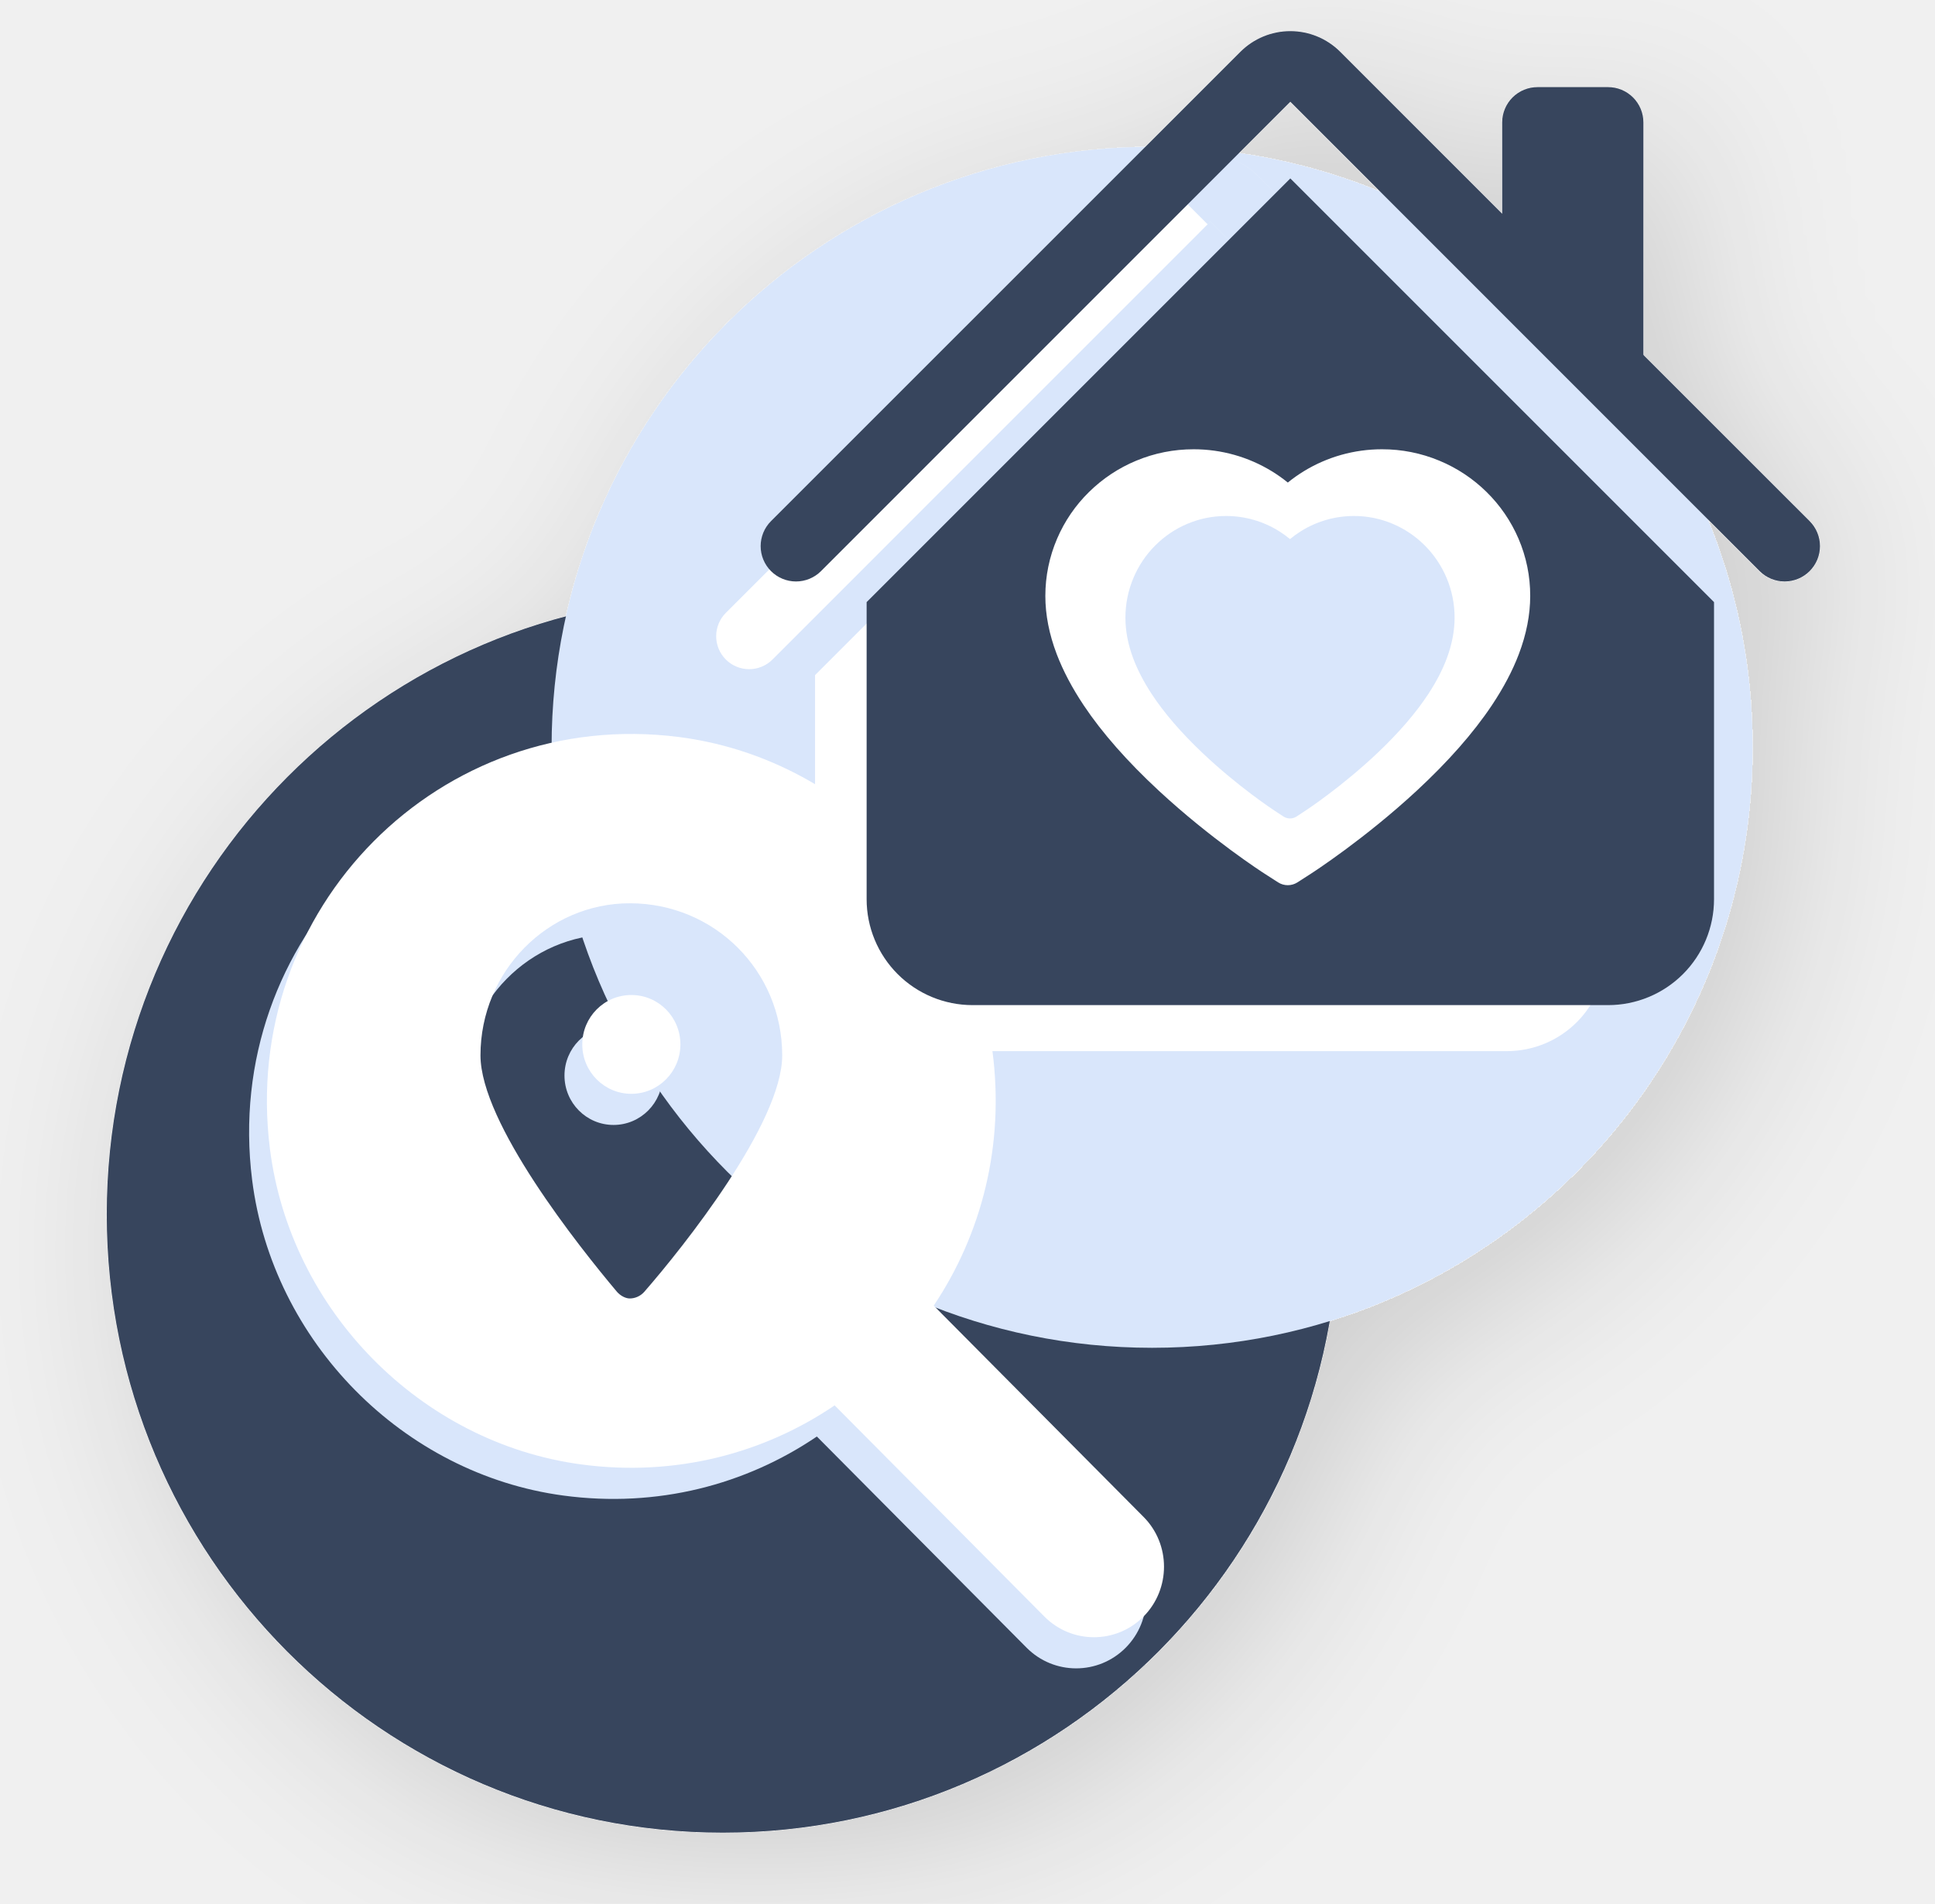
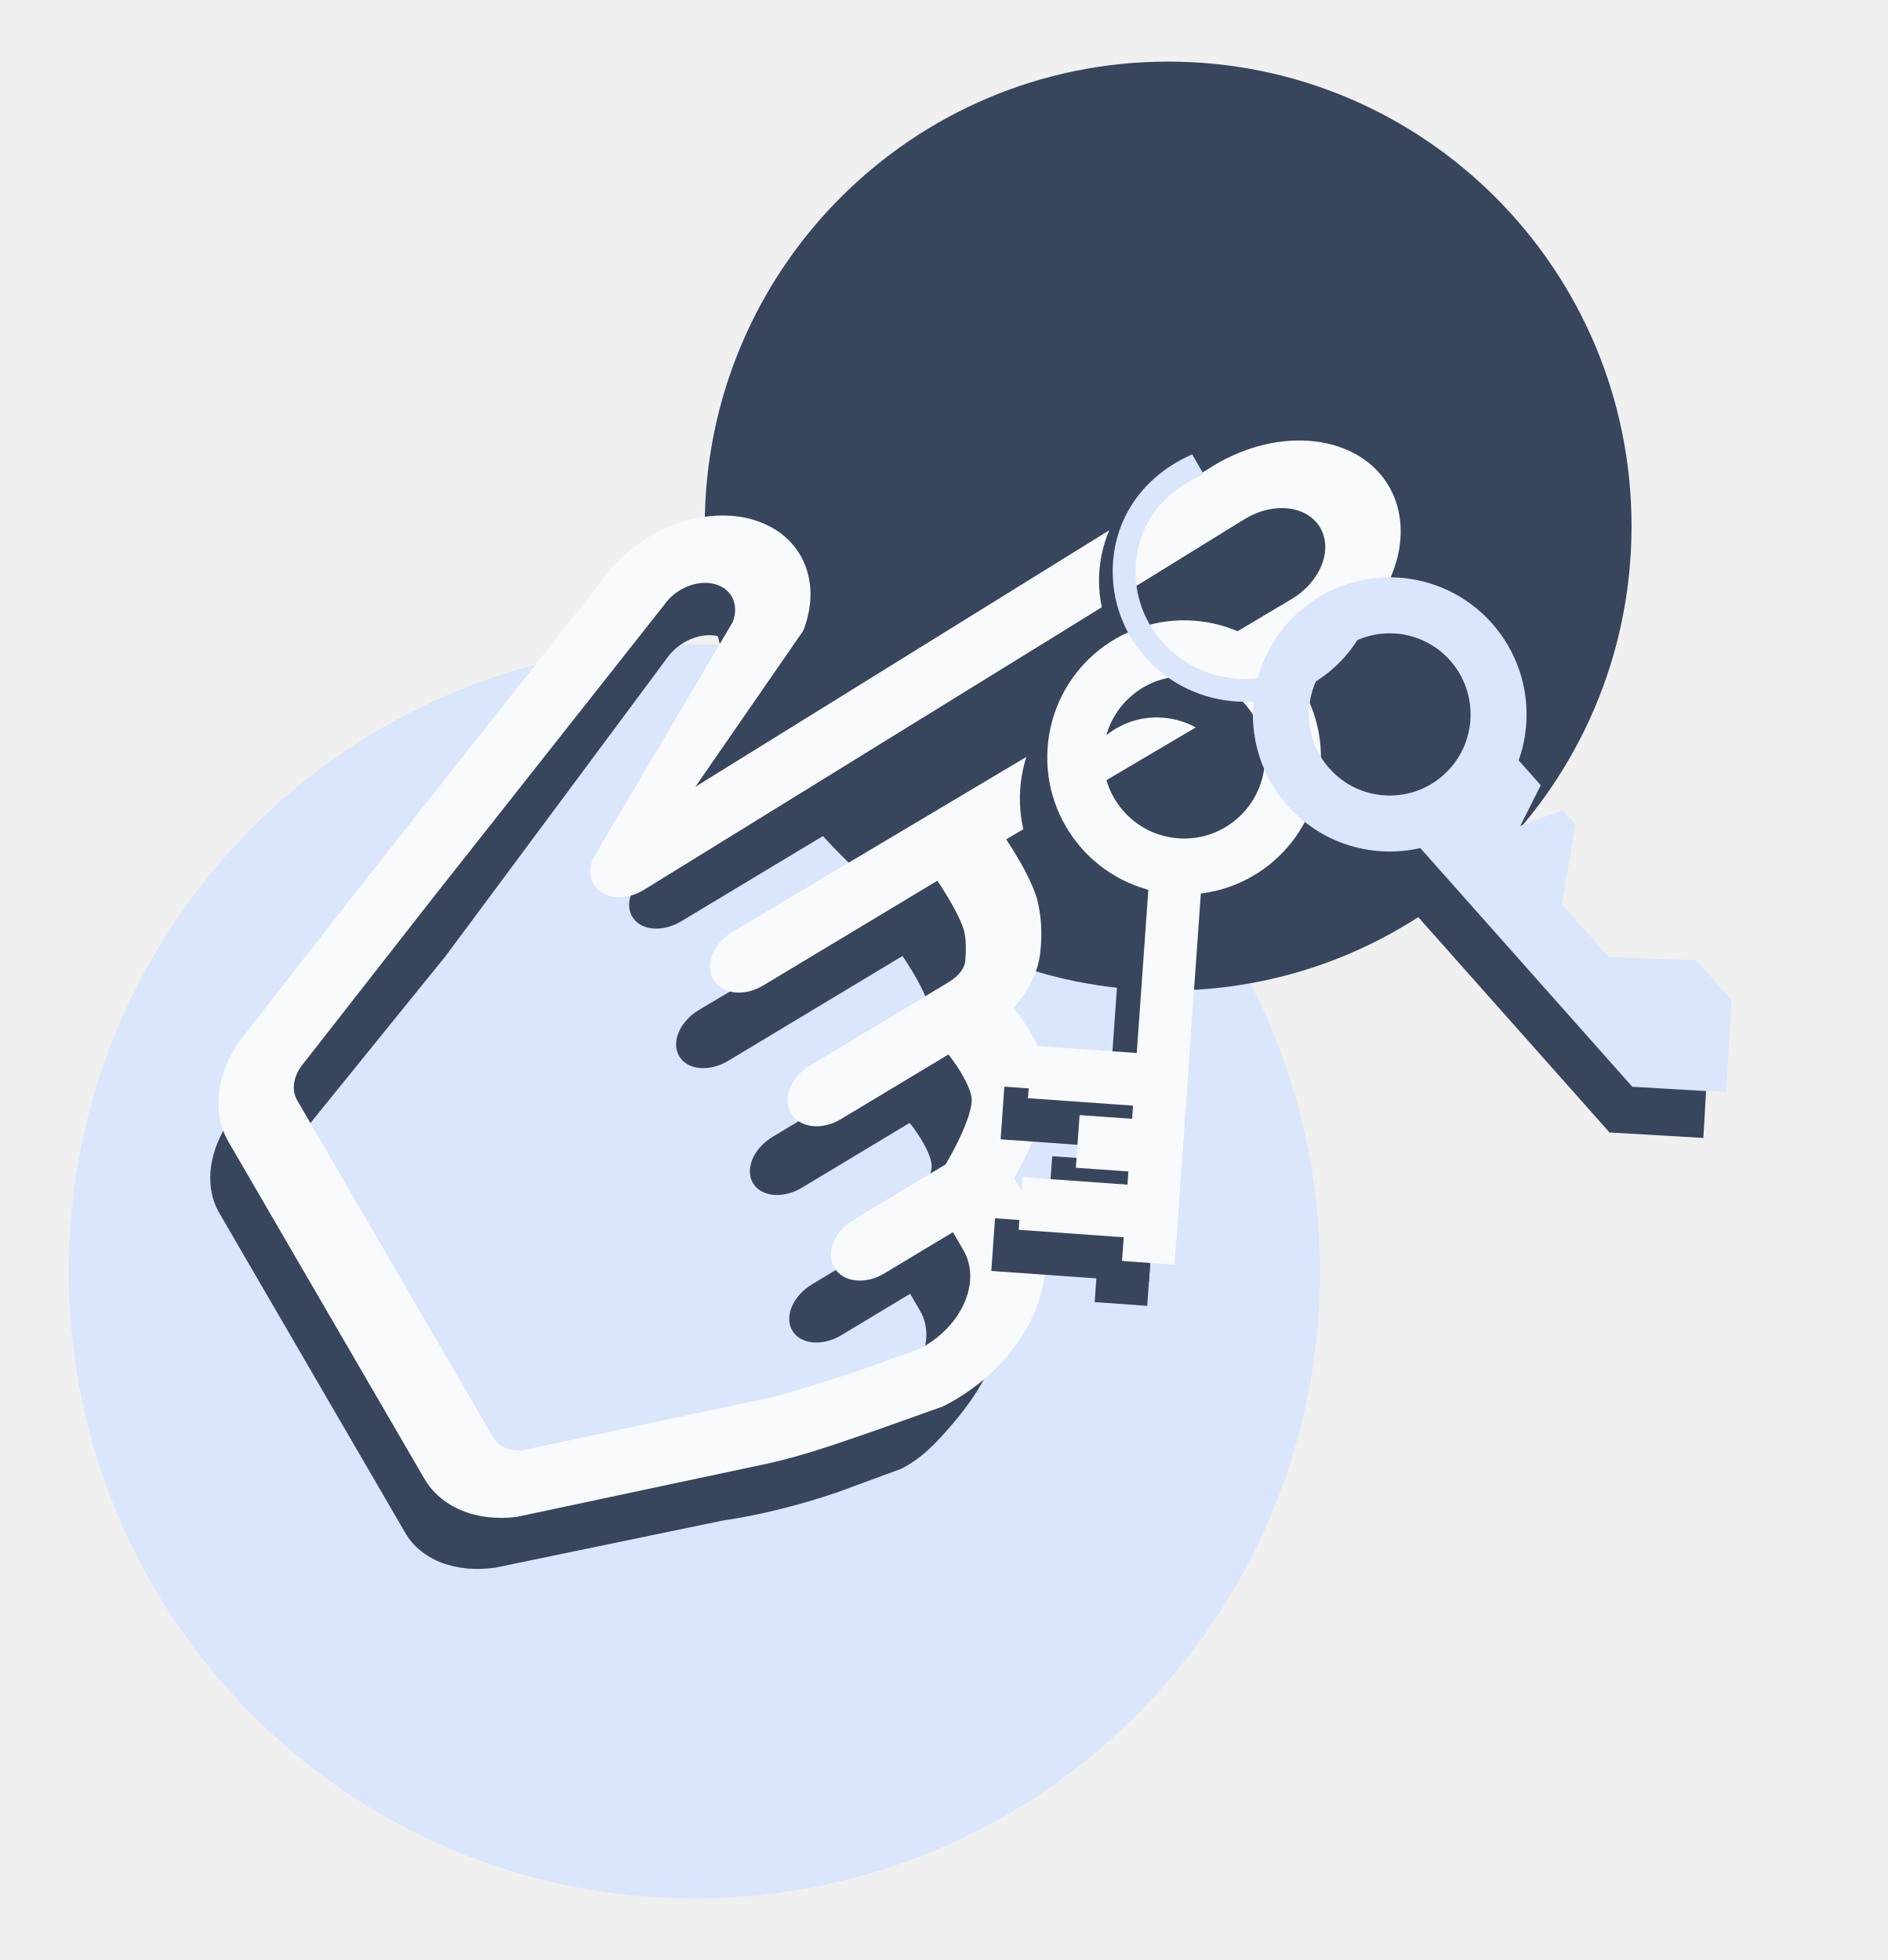
- <svg xmlns="http://www.w3.org/2000/svg" width="435" height="428" viewBox="0 0 435 428" fill="none">
-   <g clip-path="url(#clip0_471_340)">
-     <g filter="url(#filter0_d_471_340)">
-       <path d="M162.5 134C238.991 134 301 196.232 301 273C301 349.768 238.991 412 162.5 412C86.009 412 24 349.768 24 273C24 196.232 86.009 134 162.5 134Z" fill="#37455D" />
-       <circle cx="259" cy="168" r="135" transform="rotate(-90 259 168)" fill="#D9E6FB" />
-       <path d="M148.959 241.796C148.959 247.927 144.019 252.901 137.93 252.901C131.84 252.901 126.9 247.943 126.9 241.796C126.9 235.648 131.824 230.69 137.93 230.69C144.035 230.69 148.959 235.648 148.959 241.796ZM253.068 370.42C246.915 376.615 236.938 376.615 230.785 370.42L183.634 322.944C167.717 333.74 147.829 339.067 126.636 336.215C90.575 331.365 61.248 301.598 56.679 265.26C49.888 211.24 95.002 165.827 148.616 172.688C184.714 177.289 214.28 206.826 219.086 243.128C221.918 264.467 216.629 284.496 205.906 300.519L253.056 347.995C259.213 354.159 259.213 364.233 253.068 370.42ZM171.845 244.255C171.845 225.336 156.68 210.066 137.575 210.066C119.18 210.066 104.015 225.336 104.015 244.255C104.015 259.465 126.187 287.288 134.688 297.402C135.488 298.314 136.63 298.909 137.575 298.909C138.838 298.909 140.041 298.33 140.846 297.406C149.668 287.288 171.845 259.445 171.845 244.255Z" fill="#D9E6FB" />
-       <path d="M152.959 234.796C152.959 240.927 148.019 245.901 141.93 245.901C135.84 245.901 130.9 240.943 130.9 234.796C130.9 228.648 135.824 223.69 141.93 223.69C148.035 223.69 152.959 228.648 152.959 234.796ZM257.068 363.42C250.915 369.615 240.938 369.615 234.785 363.42L187.634 315.944C171.717 326.74 151.829 332.067 130.636 329.215C94.575 324.365 65.248 294.598 60.679 258.26C53.888 204.24 99.002 158.827 152.616 165.688C188.714 170.289 218.28 199.826 223.086 236.128C225.918 257.467 220.629 277.496 209.906 293.519L257.056 340.995C263.213 347.159 263.213 357.233 257.068 363.42V363.42ZM175.845 237.255C175.845 218.336 160.68 203.066 141.575 203.066C123.18 203.066 108.015 218.336 108.015 237.255C108.015 252.465 130.187 280.288 138.688 290.402C139.488 291.314 140.63 291.909 141.575 291.909C142.838 291.909 144.041 291.33 144.846 290.406C153.668 280.288 175.845 252.445 175.845 237.255Z" fill="white" />
-       <path fill-rule="evenodd" clip-rule="evenodd" d="M261.631 39.337C264.408 36.56 268.175 35 272.103 35C276.031 35 279.798 36.56 282.576 39.337L381.034 137.781C382.425 139.171 383.206 141.058 383.206 143.024C383.206 144.991 382.425 146.877 381.034 148.268C379.644 149.659 377.757 150.44 375.791 150.44C373.824 150.44 371.938 149.659 370.547 148.268L272.103 49.809L173.659 148.268C172.269 149.659 170.382 150.44 168.416 150.44C166.449 150.44 164.563 149.659 163.172 148.268C161.781 146.877 161 144.991 161 143.024C161 141.058 161.781 139.171 163.172 137.781L261.631 39.337ZM271.473 50.418L272.082 49.809L370.526 148.268C371.916 149.659 373.803 150.44 375.769 150.44C377.736 150.44 379.622 149.659 381.013 148.268C382.404 146.877 383.185 144.991 383.185 143.024C383.185 141.058 382.404 139.171 381.013 137.781L282.554 39.337C279.777 36.56 276.01 35 272.082 35C268.154 35 264.387 36.56 261.61 39.337L261 39.946L271.473 50.418Z" fill="white" />
-       <path fill-rule="evenodd" clip-rule="evenodd" d="M360.979 151.771L272.104 62.896L183.229 151.771V214.087C183.229 219.98 185.569 225.631 189.736 229.798C193.903 233.965 199.554 236.306 205.447 236.306H338.76C344.653 236.306 350.304 233.965 354.471 229.798C358.638 225.631 360.979 219.98 360.979 214.087V151.771Z" fill="white" />
-       <path fill-rule="evenodd" clip-rule="evenodd" d="M290.073 40.112L385.323 135.362V202.148C385.323 208.463 382.814 214.52 378.348 218.986C373.882 223.452 367.825 225.961 361.51 225.961H218.635C212.32 225.961 206.263 223.452 201.797 218.986C197.331 214.52 194.823 208.463 194.823 202.148V135.362L290.073 40.112V40.112ZM369.448 27.523V83.085L337.698 51.336V27.523C337.698 25.418 338.534 23.399 340.022 21.91C341.511 20.422 343.53 19.585 345.635 19.585H361.51C363.615 19.585 365.634 20.422 367.123 21.91C368.611 23.399 369.448 25.418 369.448 27.523Z" fill="#37455D" />
-       <path fill-rule="evenodd" clip-rule="evenodd" d="M278.849 11.648C281.826 8.672 285.863 7 290.073 7C294.282 7 298.319 8.672 301.296 11.648L406.817 117.153C408.308 118.644 409.145 120.665 409.145 122.773C409.145 124.881 408.308 126.902 406.817 128.393C405.327 129.883 403.305 130.721 401.198 130.721C399.09 130.721 397.068 129.883 395.578 128.393L290.073 22.872L184.567 128.393C183.077 129.883 181.055 130.721 178.948 130.721C176.84 130.721 174.818 129.883 173.328 128.393C171.837 126.902 171 124.881 171 122.773C171 120.665 171.837 118.644 173.328 117.153L278.849 11.648Z" fill="#37455D" />
-       <path d="M341.363 121.083C339.672 117.153 337.233 113.592 334.184 110.598C331.132 107.596 327.534 105.21 323.585 103.571C319.491 101.864 315.099 100.99 310.665 101C304.445 101 298.376 102.71 293.102 105.939C291.84 106.711 290.642 107.559 289.506 108.484C288.371 107.559 287.172 106.711 285.91 105.939C280.636 102.71 274.567 101 268.347 101C263.868 101 259.528 101.861 255.427 103.571C251.465 105.217 247.895 107.585 244.829 110.598C241.775 113.588 239.336 117.151 237.65 121.083C235.896 125.173 235 129.517 235 133.986C235 138.203 235.858 142.597 237.561 147.067C238.987 150.803 241.031 154.677 243.643 158.59C247.781 164.782 253.472 171.24 260.537 177.787C272.246 188.639 283.841 196.135 284.333 196.439L287.323 198.364C288.648 199.212 290.352 199.212 291.676 198.364L294.667 196.439C295.159 196.122 306.741 188.639 318.463 177.787C325.528 171.24 331.219 164.782 335.357 158.59C337.969 154.677 340.025 150.803 341.439 147.067C343.142 142.597 344 138.203 344 133.986C344.012 129.517 343.117 125.173 341.363 121.083V121.083Z" fill="white" />
-       <path d="M325.21 129.935C324.061 127.208 322.406 124.737 320.336 122.66C318.264 120.577 315.821 118.921 313.14 117.784C310.361 116.599 307.379 115.993 304.369 116C300.146 116 296.026 117.186 292.445 119.427C291.589 119.963 290.775 120.551 290.004 121.193C289.233 120.551 288.42 119.963 287.563 119.427C283.982 117.186 279.862 116 275.639 116C272.599 116 269.652 116.598 266.868 117.784C264.178 118.926 261.754 120.569 259.673 122.66C257.6 124.735 255.944 127.207 254.799 129.935C253.608 132.773 253 135.787 253 138.889C253 141.814 253.582 144.863 254.739 147.965C255.707 150.557 257.094 153.245 258.868 155.96C261.677 160.257 265.54 164.738 270.337 169.281C278.286 176.811 286.158 182.012 286.492 182.223L288.522 183.558C289.422 184.147 290.578 184.147 291.478 183.558L293.508 182.223C293.842 182.003 301.705 176.811 309.663 169.281C314.46 164.738 318.323 160.257 321.132 155.96C322.905 153.245 324.302 150.557 325.261 147.965C326.417 144.863 327 141.814 327 138.889C327.008 135.787 326.4 132.773 325.21 129.935V129.935Z" fill="#D9E6FB" />
-     </g>
-   </g>
-   <defs>
-     <filter id="filter0_d_471_340" x="-8" y="-25" width="465.145" height="485" filterUnits="userSpaceOnUse" color-interpolation-filters="sRGB">
-       <feFlood flood-opacity="0" result="BackgroundImageFix" />
-       <feColorMatrix in="SourceAlpha" type="matrix" values="0 0 0 0 0 0 0 0 0 0 0 0 0 0 0 0 0 0 127 0" result="hardAlpha" />
-       <feOffset dx="8" dy="8" />
-       <feGaussianBlur stdDeviation="20" />
-       <feComposite in2="hardAlpha" operator="out" />
-       <feColorMatrix type="matrix" values="0 0 0 0 0 0 0 0 0 0 0 0 0 0 0 0 0 0 0.15 0" />
-       <feBlend mode="normal" in2="BackgroundImageFix" result="effect1_dropShadow_471_340" />
-       <feBlend mode="normal" in="SourceGraphic" in2="effect1_dropShadow_471_340" result="shape" />
-     </filter>
-     <clipPath id="clip0_471_340">
-       <rect width="435" height="428" fill="white" />
-     </clipPath>
-   </defs>
+ <svg xmlns="http://www.w3.org/2000/svg" width="337" height="350" viewBox="0 0 337 350" fill="none">
+   <path d="M123.995 339C185.688 339 235.7 288.867 235.7 227.025C235.7 165.182 185.688 115.049 123.995 115.049C62.301 115.049 12.289 165.182 12.289 227.025C12.289 288.867 62.301 339 123.995 339Z" fill="#D9E6FB" />
+   <path d="M208.582 176.888C254.281 176.888 291.326 139.753 291.326 93.944C291.326 48.135 254.281 11 208.582 11C162.884 11 125.838 48.135 125.838 93.944C125.838 139.753 162.884 176.888 208.582 176.888Z" fill="#37455D" />
+   <path d="M229.998 108.503C231.046 110.305 231.08 112.617 230.093 114.93C229.107 117.244 227.18 119.37 224.738 120.839L124.774 180.366C123.145 181.346 121.86 182.763 121.203 184.306C120.545 185.848 120.568 187.389 121.266 188.591C121.965 189.792 123.282 190.556 124.927 190.712C126.573 190.869 128.412 190.406 130.041 189.426L161.15 170.712L161.652 171.461C163.47 174.245 165.106 177.174 165.619 179.054C165.993 180.467 165.988 182.427 165.743 184.458C165.633 185.466 164.728 186.903 162.677 188.137L137.942 203.017C136.313 203.996 135.029 205.413 134.371 206.956C133.713 208.498 133.736 210.04 134.434 211.241C135.134 212.443 136.45 213.205 138.096 213.362C139.741 213.519 141.581 213.057 143.209 212.077L162.43 200.515L163.111 201.401C165.07 204.087 166.31 206.618 166.349 208.111C166.406 209.52 165.387 212.359 163.628 215.691C162.876 217.134 162.084 218.454 161.5 219.417L144.969 229.362C143.341 230.341 142.056 231.758 141.399 233.301C140.741 234.843 140.764 236.384 141.462 237.586C142.16 238.787 143.477 239.55 145.123 239.707C146.768 239.864 148.608 239.401 150.236 238.421L162.518 231.033L164.32 234.132C165.055 235.398 165.424 236.866 165.4 238.443C165.377 240.019 164.963 241.668 164.183 243.284C163.404 244.898 162.278 246.444 160.877 247.82C159.476 249.197 157.832 250.373 156.051 251.274L144.483 255.527C140.013 257.788 135.298 259.304 130.642 259.977L93.303 265.38C92.133 265.55 91.019 265.447 90.074 265.084C89.129 264.72 88.386 264.108 87.922 263.31L54.727 206.213C54.239 205.373 54.077 204.358 54.26 203.282C54.442 202.207 54.963 201.114 55.763 200.124L79.547 170.75L119.189 117.398C120.178 116.014 121.631 114.861 123.273 114.157C124.917 113.452 126.638 113.244 128.112 113.572C129.587 113.899 129.24 114.412 129.809 115.608C130.377 116.804 130.348 118.272 129.725 119.738L112.821 159.379C112.328 160.53 112.211 161.689 112.484 162.711C112.757 163.734 113.408 164.573 114.353 165.122C115.299 165.671 116.497 165.906 117.797 165.796C119.097 165.687 120.439 165.239 121.655 164.508L216.837 107.249C219.279 105.779 222.039 105.085 224.507 105.321C226.975 105.556 228.951 106.701 229.998 108.503ZM173.444 163.316L230.005 129.899C235.705 126.47 240.2 121.511 242.502 116.113C244.804 110.714 244.724 105.32 242.28 101.114C239.835 96.909 235.226 94.239 229.467 93.69C223.707 93.141 217.27 94.76 211.57 98.189L131.211 146.53L142.132 120.92C143.952 116.622 144.034 112.316 142.364 108.811C140.693 105.307 137.384 102.843 133.059 101.884C128.733 100.924 123.687 101.535 118.868 103.6C114.05 105.666 109.789 109.045 106.888 113.103L69.003 166.356L42.278 198.337C39.874 201.307 38.31 204.591 37.76 207.82C37.21 211.05 37.697 214.097 39.166 216.621L55.763 245.169L72.36 273.717C73.754 276.113 75.981 277.949 78.816 279.039C81.65 280.13 84.992 280.436 88.503 279.928L129.11 271.514C135.635 270.57 142.522 268.831 149.309 266.557L160.877 262.303C164.438 260.501 166.94 257.972 170.196 254.144C172.638 251.274 174.773 248.27 176.33 245.04C177.887 241.811 178.716 238.514 178.762 235.363C178.809 232.212 178.073 229.275 176.601 226.743L173.541 221.48C174.251 220.288 174.925 219.088 175.559 217.881C177.366 214.458 179.849 209.063 179.718 204.618C179.593 200.241 176.883 195.977 174.945 193.328L174.102 192.221C176.889 189.243 178.633 185.772 179.037 182.404C179.455 179.339 179.337 176.367 178.687 173.589C177.816 170.322 175.506 166.465 173.721 163.736L173.444 163.316Z" fill="#37455D" />
+   <path d="M235.737 94.239C236.84 96.139 236.929 98.543 235.982 100.926C235.035 103.308 233.131 105.471 230.688 106.941L130.71 166.444C129.082 167.423 127.812 168.866 127.18 170.455C126.55 172.042 126.608 173.646 127.344 174.911C128.081 176.177 129.433 177.002 131.105 177.205C132.777 177.407 134.631 176.97 136.26 175.991L167.369 157.276L167.896 158.067C169.802 161.005 171.529 164.09 172.093 166.057C172.505 167.536 172.545 169.573 172.344 171.678C172.255 172.724 171.372 174.196 169.32 175.431L144.585 190.311C142.956 191.29 141.687 192.732 141.056 194.321C140.425 195.909 140.484 197.512 141.219 198.778C141.955 200.044 143.308 200.869 144.981 201.071C146.653 201.273 148.507 200.837 150.135 199.857L169.356 188.295L170.067 189.232C172.115 192.072 173.431 194.734 173.505 196.287C173.595 197.754 172.628 200.68 170.921 204.104C170.192 205.586 169.42 206.939 168.851 207.926L152.319 217.871C150.691 218.851 149.422 220.293 148.79 221.881C148.159 223.47 148.218 225.073 148.954 226.339C149.69 227.605 151.043 228.43 152.715 228.632C154.387 228.834 156.241 228.398 157.87 227.418L170.151 220.03L172.05 223.294C172.825 224.628 173.232 226.165 173.245 227.803C173.257 229.441 172.876 231.146 172.123 232.806C171.37 234.468 170.264 236.047 168.876 237.445C167.487 238.843 165.847 240.026 164.062 240.921L152.432 245.066C146.999 246.801 143.336 248.025 138.502 249.362L93.542 258.924C92.359 259.072 91.228 258.939 90.261 258.538C89.294 258.137 88.528 257.484 88.038 256.643L53.062 196.48C52.547 195.594 52.359 194.535 52.52 193.421C52.68 192.307 53.182 191.183 53.97 190.174L77.407 160.2L118.579 108.041C119.55 106.625 120.996 105.462 122.646 104.768C124.296 104.074 126.035 103.9 127.539 104.275C129.041 104.651 130.204 105.552 130.808 106.809C131.412 108.067 131.416 109.593 130.819 111.102L105.825 153.407C105.353 154.592 105.261 155.796 105.561 156.865C105.861 157.934 106.54 158.822 107.512 159.416C108.484 160.009 109.704 160.282 111.019 160.2C112.335 160.118 113.686 159.683 114.901 158.952L222.362 92.621C224.806 91.151 227.587 90.496 230.095 90.8C232.603 91.103 234.632 92.341 235.737 94.239ZM179.663 149.88L236.238 116.488C241.938 113.059 246.381 108.01 248.59 102.452C250.8 96.894 250.594 91.282 248.018 86.852C245.442 82.421 240.707 79.534 234.855 78.825C229.003 78.117 222.513 79.645 216.813 83.074L124.174 140.488L143.426 112.628C145.172 108.202 145.156 103.727 143.38 100.043C141.606 96.358 138.194 93.718 133.786 92.617C129.378 91.516 124.276 92.03 119.438 94.062C114.601 96.095 110.359 99.507 107.51 103.657L66.614 155.379L43.513 184.931C41.145 187.963 39.634 191.34 39.151 194.684C38.669 198.029 39.233 201.209 40.78 203.868L75.757 264.031C77.225 266.554 79.526 268.517 82.425 269.719C85.325 270.92 88.72 271.319 92.268 270.875L137.215 261.32C143.743 259.856 149.44 257.816 156.738 255.296L168.369 251.151C171.937 249.362 175.215 246.994 177.99 244.199C180.765 241.405 182.975 238.244 184.479 234.924C185.984 231.604 186.747 228.196 186.722 224.92C186.696 221.645 185.882 218.573 184.331 215.906L181.106 210.36C181.8 209.138 182.454 207.906 183.07 206.666C184.822 203.15 187.215 197.6 186.979 192.975C186.752 188.421 183.906 183.923 181.879 181.122L180.999 179.95C183.755 176.921 185.444 173.353 185.775 169.861C186.129 166.684 185.94 163.592 185.217 160.688C184.257 157.27 181.828 153.204 179.954 150.324L179.663 149.88Z" fill="#F9FAFB" />
+   <path d="M205.172 162.033C215.879 162.795 225.175 154.712 225.936 143.979C226.697 133.246 218.633 123.928 207.926 123.165C197.219 122.403 187.923 130.486 187.162 141.219C186.402 151.952 194.465 161.27 205.172 162.033Z" stroke="#37455D" stroke-width="10" />
+   <path d="M209.673 165.026L200.295 164.358L195.465 232.517L204.844 233.185L209.673 165.026Z" fill="#37455D" />
+   <path d="M206.642 207.802L187.885 206.466L187.219 215.867L205.976 217.203L206.642 207.802Z" fill="#37455D" />
+   <path d="M207.475 196.05L179.339 194.047L178.673 203.448L206.809 205.451L207.475 196.05Z" fill="#37455D" />
+   <path d="M205.81 219.553L177.674 217.549L177.008 226.951L205.144 228.954L205.81 219.553Z" fill="#37455D" />
+   <path d="M257.003 150.288C265.021 143.133 265.734 130.818 258.596 122.781C251.458 114.745 239.173 114.03 231.156 121.185C223.139 128.34 222.426 140.655 229.563 148.691C236.701 156.728 248.986 157.443 257.003 150.288Z" stroke="#37455D" stroke-width="10" />
+   <path fill-rule="evenodd" clip-rule="evenodd" d="M245.304 154.834L262.86 139.166L271.051 148.389L267.402 155.618L274.988 152.822L277.24 155.357L274.805 169.623L283.193 179.067L298.809 179.643L305.104 186.731L304.15 203.2L287.394 202.225L245.304 154.834Z" fill="#37455D" />
+   <path fill-rule="evenodd" clip-rule="evenodd" d="M207.93 83.617C200.938 87.653 196.243 95.134 196.243 103.694C196.243 116.537 206.811 126.948 219.847 126.948C231.209 126.948 240.694 119.041 242.946 108.508L237.662 111.566C234.611 118.207 227.815 122.868 219.847 122.868C208.992 122.868 200.313 114.217 200.313 103.694C200.313 96.676 204.173 90.49 209.964 87.148L207.93 83.617Z" fill="#37455D" />
+   <path d="M210.056 154.689C220.763 155.452 230.059 147.369 230.82 136.636C231.58 125.903 223.517 116.584 212.81 115.822C202.103 115.06 192.806 123.142 192.046 133.875C191.285 144.608 199.349 153.927 210.056 154.689Z" stroke="#F9FAFB" stroke-width="10" />
+   <path d="M214.557 157.682L205.178 157.015L200.349 225.174L209.727 225.841L214.557 157.682Z" fill="#F9FAFB" />
+   <path d="M211.526 200.458L192.769 199.123L192.103 208.524L210.86 209.859L211.526 200.458Z" fill="#F9FAFB" />
+   <path d="M212.359 188.707L184.223 186.704L183.557 196.105L211.693 198.108L212.359 188.707Z" fill="#F9FAFB" />
+   <path d="M210.694 212.21L182.558 210.206L181.892 219.607L210.027 221.611L210.694 212.21Z" fill="#F9FAFB" />
+   <path d="M261.073 142.128C269.09 134.974 269.803 122.659 262.666 114.622C255.528 106.586 243.243 105.871 235.226 113.026C227.209 120.18 226.496 132.495 233.633 140.532C240.771 148.569 253.056 149.283 261.073 142.128Z" stroke="#D9E6FB" stroke-width="10" />
+   <path fill-rule="evenodd" clip-rule="evenodd" d="M249.374 146.675L266.93 131.007L275.121 140.23L271.472 147.459L279.058 144.662L281.31 147.198L278.875 161.464L287.262 170.908L302.879 171.483L309.174 178.571L308.22 195.041L291.464 194.066L249.374 146.675Z" fill="#D9E6FB" />
+   <path fill-rule="evenodd" clip-rule="evenodd" d="M212.88 81.139C204.383 84.838 198.684 92.45 198.684 102.062C198.684 114.904 209.252 125.315 222.289 125.315C234.802 125.315 245.042 115.723 245.843 103.595L241.37 106.184C239.453 114.752 231.686 121.236 222.289 121.236C211.433 121.236 202.754 112.585 202.754 102.062C202.754 94.221 207.458 87.757 214.925 84.689L212.88 81.139Z" fill="#D9E6FB" />
</svg>
